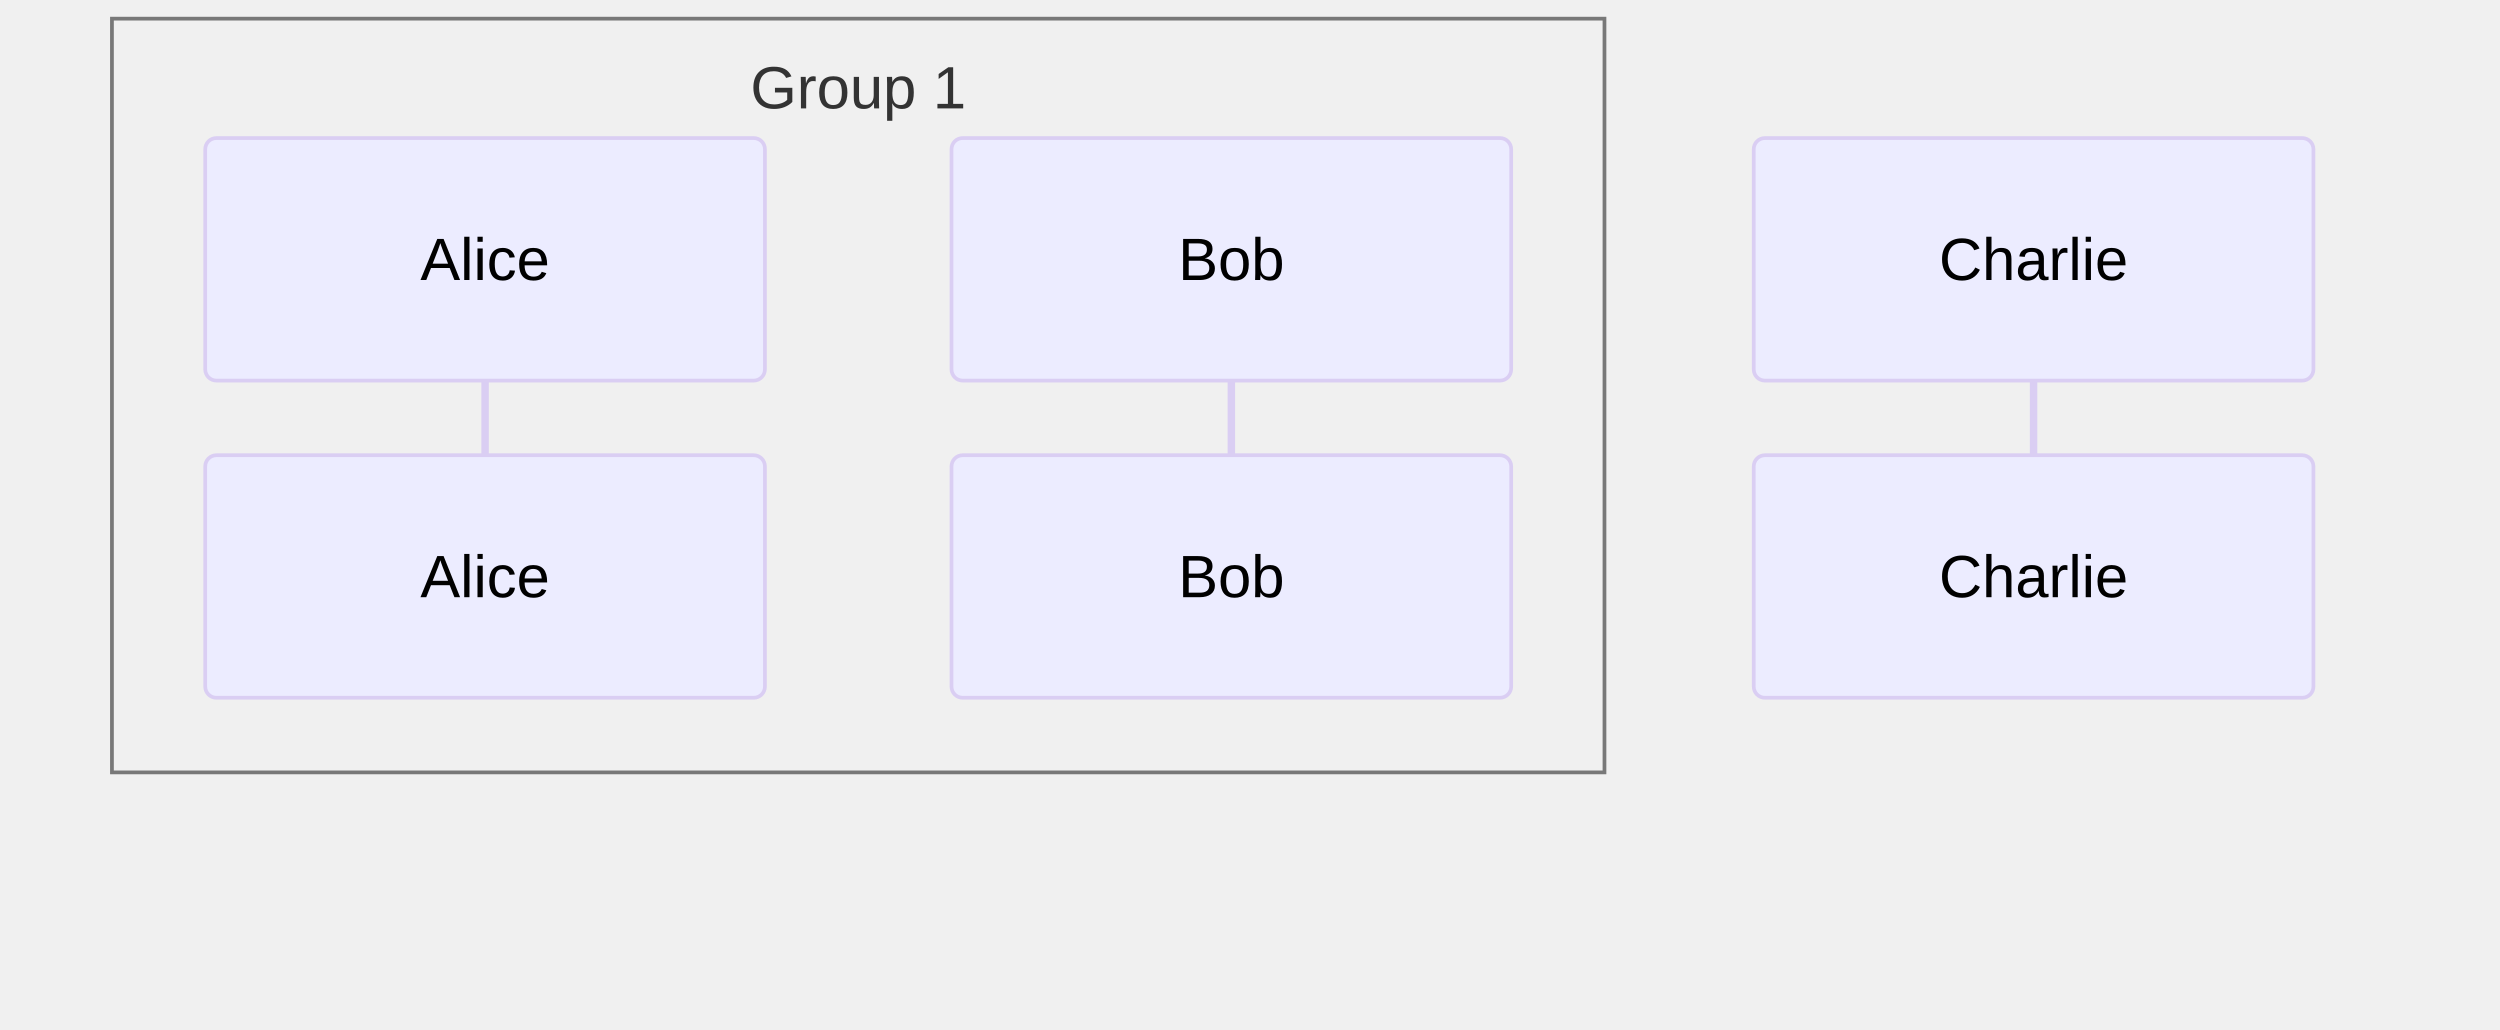
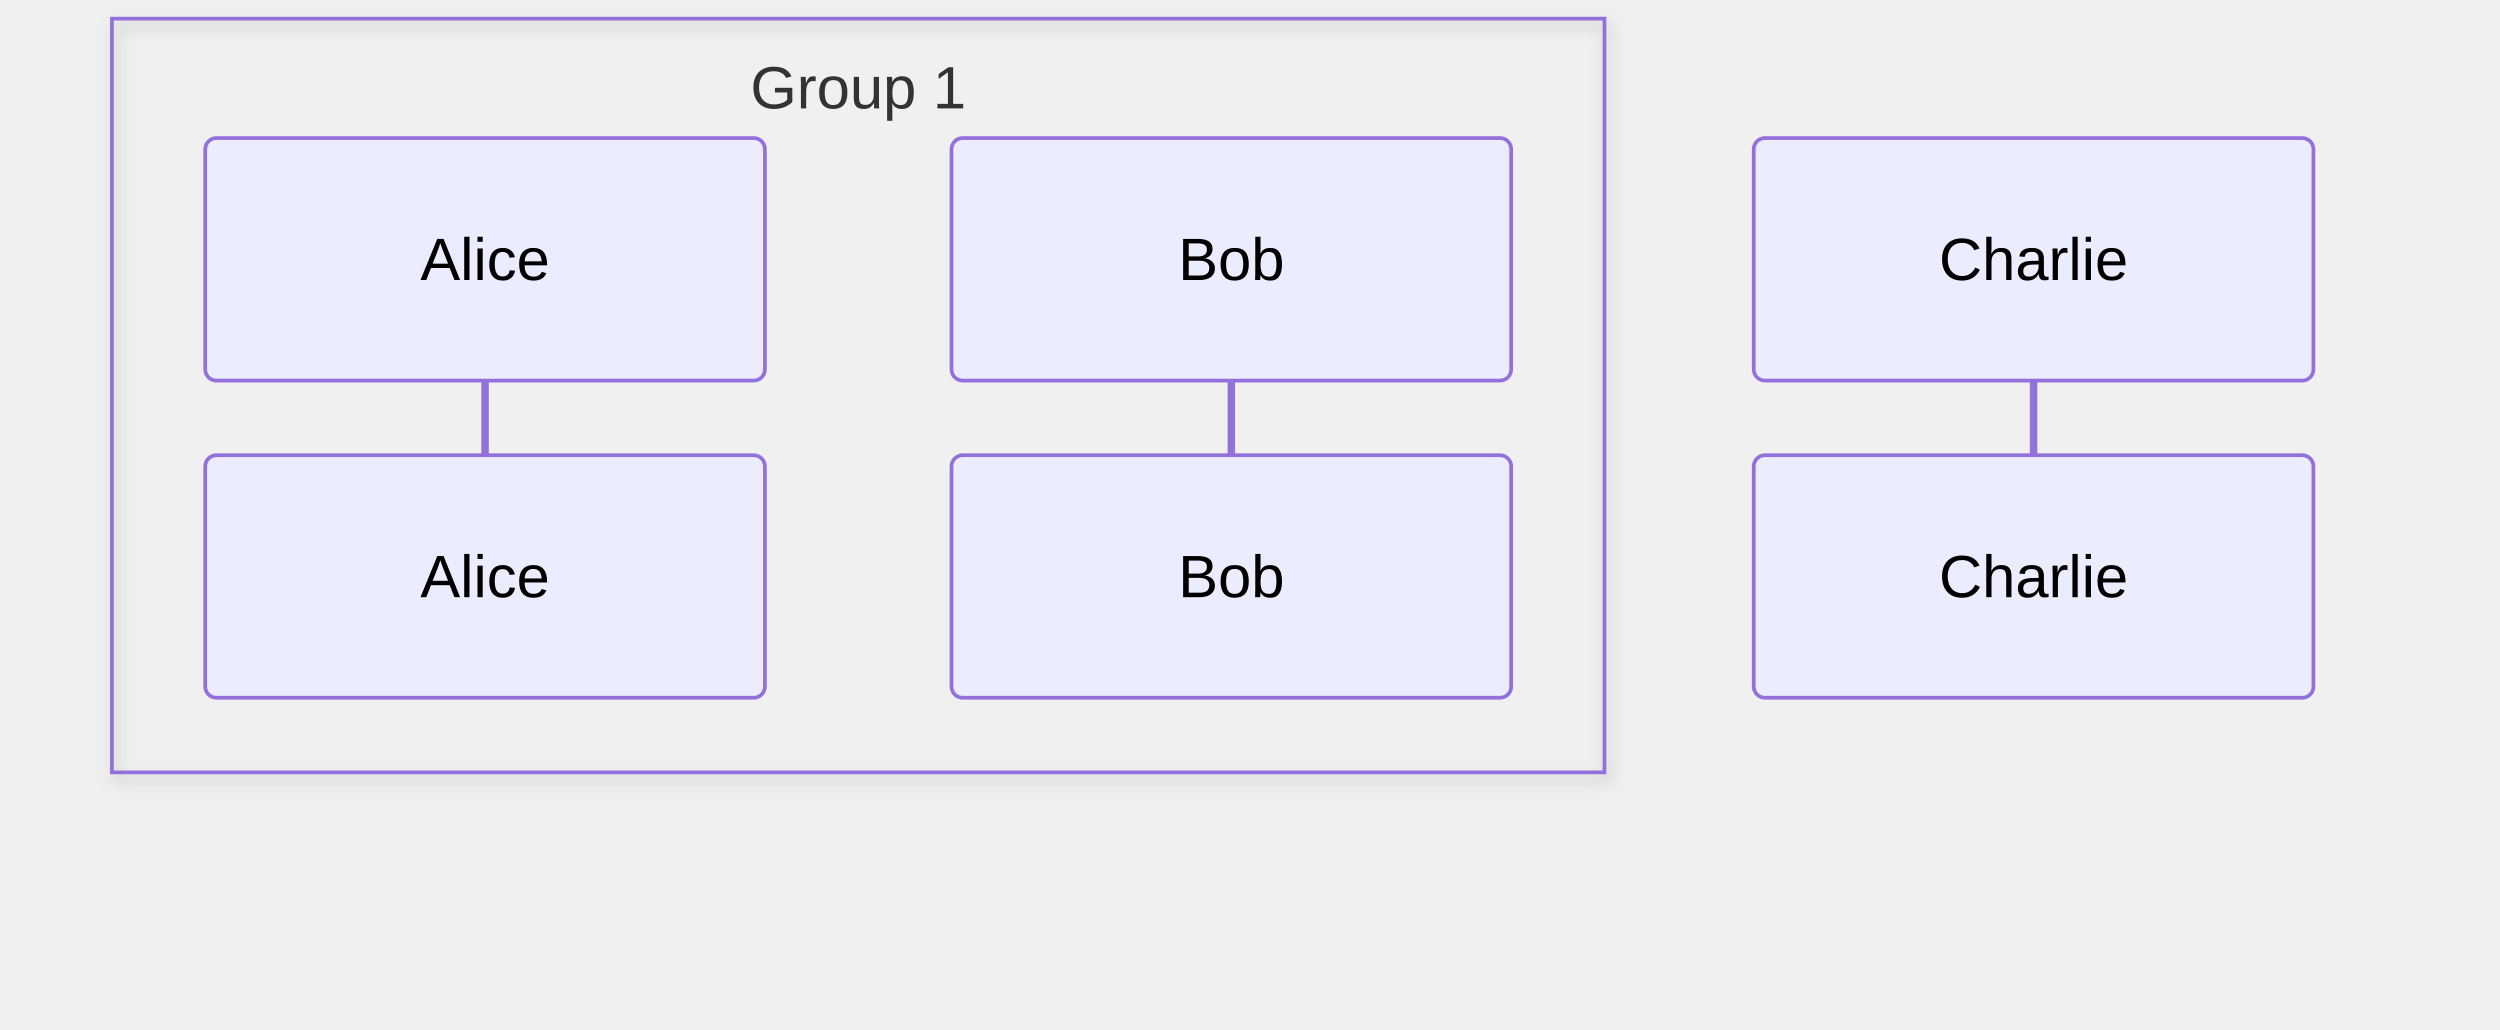
<svg xmlns="http://www.w3.org/2000/svg" xmlns:xlink="http://www.w3.org/1999/xlink" id="upstream_pkgtests_sequencediagram_spec_077" width="100%" style="max-width: 670px; background-color: white;" viewBox="-50 -10 670 276" role="graphics-document document" aria-roledescription="sequence">
  <g>
    <rect x="-20" y="-5" fill="transparent" stroke="rgb(0,0,0, 0.5)" width="400" height="202" class="rect" />
    <text x="180" y="13.5" dominant-baseline="central" alignment-baseline="central" class="text" style="text-anchor: middle; font-size: 16px; font-weight: 400;">
      <tspan x="180" dy="0">Group 1</tspan>
    </text>
  </g>
  <g>
    <rect x="420" y="112" fill="#eaeaea" stroke="#666" width="150" height="65" name="c" rx="3" ry="3" class="actor actor-bottom" />
    <text x="495" y="144.5" dominant-baseline="central" alignment-baseline="central" class="actor actor-box" style="text-anchor: middle; font-size: 16px; font-weight: 400;">
      <tspan x="495" dy="0">Charlie</tspan>
    </text>
  </g>
  <g>
    <rect x="205" y="112" fill="#eaeaea" stroke="#666" width="150" height="65" name="b" rx="3" ry="3" class="actor actor-bottom" />
    <text x="280" y="144.5" dominant-baseline="central" alignment-baseline="central" class="actor actor-box" style="text-anchor: middle; font-size: 16px; font-weight: 400;">
      <tspan x="280" dy="0">Bob</tspan>
    </text>
  </g>
  <g>
    <rect x="5" y="112" fill="#eaeaea" stroke="#666" width="150" height="65" name="a" rx="3" ry="3" class="actor actor-bottom" />
    <text x="80" y="144.5" dominant-baseline="central" alignment-baseline="central" class="actor actor-box" style="text-anchor: middle; font-size: 16px; font-weight: 400;">
      <tspan x="80" dy="0">Alice</tspan>
    </text>
  </g>
  <g>
-     <line id="actor2" x1="495" y1="92" x2="495" y2="112" class="actor-line 200" stroke-width="0.5px" stroke="#999" name="c" />
-     <g id="root-2">
+     <line id="actor2" x1="495" y1="92" x2="495" y2="112" class="actor-line 200" stroke-width="0.5px" stroke="#999" name="c" data-et="life-line" data-id="c" />
+     <g id="root-2" data-et="participant" data-type="participant" data-id="c">
      <rect x="420" y="27" fill="#eaeaea" stroke="#666" width="150" height="65" name="c" rx="3" ry="3" class="actor actor-top" />
      <text x="495" y="59.5" dominant-baseline="central" alignment-baseline="central" class="actor actor-box" style="text-anchor: middle; font-size: 16px; font-weight: 400;">
        <tspan x="495" dy="0">Charlie</tspan>
      </text>
    </g>
  </g>
  <g>
-     <line id="actor1" x1="280" y1="92" x2="280" y2="112" class="actor-line 200" stroke-width="0.5px" stroke="#999" name="b" />
-     <g id="root-1">
+     <line id="actor1" x1="280" y1="92" x2="280" y2="112" class="actor-line 200" stroke-width="0.5px" stroke="#999" name="b" data-et="life-line" data-id="b" />
+     <g id="root-1" data-et="participant" data-type="participant" data-id="b">
      <rect x="205" y="27" fill="#eaeaea" stroke="#666" width="150" height="65" name="b" rx="3" ry="3" class="actor actor-top" />
      <text x="280" y="59.5" dominant-baseline="central" alignment-baseline="central" class="actor actor-box" style="text-anchor: middle; font-size: 16px; font-weight: 400;">
        <tspan x="280" dy="0">Bob</tspan>
      </text>
    </g>
  </g>
  <g>
-     <line id="actor0" x1="80" y1="92" x2="80" y2="112" class="actor-line 200" stroke-width="0.5px" stroke="#999" name="a" />
-     <g id="root-0">
+     <line id="actor0" x1="80" y1="92" x2="80" y2="112" class="actor-line 200" stroke-width="0.5px" stroke="#999" name="a" data-et="life-line" data-id="a" />
+     <g id="root-0" data-et="participant" data-type="participant" data-id="a">
      <rect x="5" y="27" fill="#eaeaea" stroke="#666" width="150" height="65" name="a" rx="3" ry="3" class="actor actor-top" />
      <text x="80" y="59.5" dominant-baseline="central" alignment-baseline="central" class="actor actor-box" style="text-anchor: middle; font-size: 16px; font-weight: 400;">
        <tspan x="80" dy="0">Alice</tspan>
      </text>
    </g>
  </g>
-   <style>#upstream_pkgtests_sequencediagram_spec_077{font-family:"trebuchet ms",verdana,arial,sans-serif;font-size:16px;fill:#333;}@keyframes edge-animation-frame{from{stroke-dashoffset:0;}}@keyframes dash{to{stroke-dashoffset:0;}}#upstream_pkgtests_sequencediagram_spec_077 .edge-animation-slow{stroke-dasharray:9,5!important;stroke-dashoffset:900;animation:dash 50s linear infinite;stroke-linecap:round;}#upstream_pkgtests_sequencediagram_spec_077 .edge-animation-fast{stroke-dasharray:9,5!important;stroke-dashoffset:900;animation:dash 20s linear infinite;stroke-linecap:round;}#upstream_pkgtests_sequencediagram_spec_077 .error-icon{fill:#552222;}#upstream_pkgtests_sequencediagram_spec_077 .error-text{fill:#552222;stroke:#552222;}#upstream_pkgtests_sequencediagram_spec_077 .edge-thickness-normal{stroke-width:1px;}#upstream_pkgtests_sequencediagram_spec_077 .edge-thickness-thick{stroke-width:3.5px;}#upstream_pkgtests_sequencediagram_spec_077 .edge-pattern-solid{stroke-dasharray:0;}#upstream_pkgtests_sequencediagram_spec_077 .edge-thickness-invisible{stroke-width:0;fill:none;}#upstream_pkgtests_sequencediagram_spec_077 .edge-pattern-dashed{stroke-dasharray:3;}#upstream_pkgtests_sequencediagram_spec_077 .edge-pattern-dotted{stroke-dasharray:2;}#upstream_pkgtests_sequencediagram_spec_077 .marker{fill:#333333;stroke:#333333;}#upstream_pkgtests_sequencediagram_spec_077 .marker.cross{stroke:#333333;}#upstream_pkgtests_sequencediagram_spec_077 svg{font-family:"trebuchet ms",verdana,arial,sans-serif;font-size:16px;}#upstream_pkgtests_sequencediagram_spec_077 p{margin:0;}#upstream_pkgtests_sequencediagram_spec_077 .actor{stroke:hsl(259.626, 59.777%, 87.902%);fill:#ECECFF;}#upstream_pkgtests_sequencediagram_spec_077 text.actor&gt;tspan{fill:black;stroke:none;}#upstream_pkgtests_sequencediagram_spec_077 .actor-line{stroke:hsl(259.626, 59.777%, 87.902%);}#upstream_pkgtests_sequencediagram_spec_077 .innerArc{stroke-width:1.5;stroke-dasharray:none;}#upstream_pkgtests_sequencediagram_spec_077 .messageLine0{stroke-width:1.5;stroke-dasharray:none;stroke:#333;}#upstream_pkgtests_sequencediagram_spec_077 .messageLine1{stroke-width:1.5;stroke-dasharray:2,2;stroke:#333;}#upstream_pkgtests_sequencediagram_spec_077 #arrowhead path{fill:#333;stroke:#333;}#upstream_pkgtests_sequencediagram_spec_077 .sequenceNumber{fill:white;}#upstream_pkgtests_sequencediagram_spec_077 #sequencenumber{fill:#333;}#upstream_pkgtests_sequencediagram_spec_077 #crosshead path{fill:#333;stroke:#333;}#upstream_pkgtests_sequencediagram_spec_077 .messageText{fill:#333;stroke:none;}#upstream_pkgtests_sequencediagram_spec_077 .labelBox{stroke:hsl(259.626, 59.777%, 87.902%);fill:#ECECFF;}#upstream_pkgtests_sequencediagram_spec_077 .labelText,#upstream_pkgtests_sequencediagram_spec_077 .labelText&gt;tspan{fill:black;stroke:none;}#upstream_pkgtests_sequencediagram_spec_077 .loopText,#upstream_pkgtests_sequencediagram_spec_077 .loopText&gt;tspan{fill:black;stroke:none;}#upstream_pkgtests_sequencediagram_spec_077 .loopLine{stroke-width:2px;stroke-dasharray:2,2;stroke:hsl(259.626, 59.777%, 87.902%);fill:hsl(259.626, 59.777%, 87.902%);}#upstream_pkgtests_sequencediagram_spec_077 .note{stroke:#aaaa33;fill:#fff5ad;}#upstream_pkgtests_sequencediagram_spec_077 .noteText,#upstream_pkgtests_sequencediagram_spec_077 .noteText&gt;tspan{fill:black;stroke:none;}#upstream_pkgtests_sequencediagram_spec_077 .activation0{fill:#f4f4f4;stroke:#666;}#upstream_pkgtests_sequencediagram_spec_077 .activation1{fill:#f4f4f4;stroke:#666;}#upstream_pkgtests_sequencediagram_spec_077 .activation2{fill:#f4f4f4;stroke:#666;}#upstream_pkgtests_sequencediagram_spec_077 .actorPopupMenu{position:absolute;}#upstream_pkgtests_sequencediagram_spec_077 .actorPopupMenuPanel{position:absolute;fill:#ECECFF;box-shadow:0px 8px 16px 0px rgba(0,0,0,0.2);filter:drop-shadow(3px 5px 2px rgb(0 0 0 / 0.4));}#upstream_pkgtests_sequencediagram_spec_077 .actor-man line{stroke:hsl(259.626, 59.777%, 87.902%);fill:#ECECFF;}#upstream_pkgtests_sequencediagram_spec_077 .actor-man circle,#upstream_pkgtests_sequencediagram_spec_077 line{stroke:hsl(259.626, 59.777%, 87.902%);fill:#ECECFF;stroke-width:2px;}#upstream_pkgtests_sequencediagram_spec_077 :root{--mermaid-font-family:"trebuchet ms",verdana,arial,sans-serif;}</style>
+   <style>#upstream_pkgtests_sequencediagram_spec_077{font-family:"trebuchet ms",verdana,arial,sans-serif;font-size:16px;fill:#333;}@keyframes edge-animation-frame{from{stroke-dashoffset:0;}}@keyframes dash{to{stroke-dashoffset:0;}}#upstream_pkgtests_sequencediagram_spec_077 .edge-animation-slow{stroke-dasharray:9,5!important;stroke-dashoffset:900;animation:dash 50s linear infinite;stroke-linecap:round;}#upstream_pkgtests_sequencediagram_spec_077 .edge-animation-fast{stroke-dasharray:9,5!important;stroke-dashoffset:900;animation:dash 20s linear infinite;stroke-linecap:round;}#upstream_pkgtests_sequencediagram_spec_077 .error-icon{fill:#552222;}#upstream_pkgtests_sequencediagram_spec_077 .error-text{fill:#552222;stroke:#552222;}#upstream_pkgtests_sequencediagram_spec_077 .edge-thickness-normal{stroke-width:1px;}#upstream_pkgtests_sequencediagram_spec_077 .edge-thickness-thick{stroke-width:3.5px;}#upstream_pkgtests_sequencediagram_spec_077 .edge-pattern-solid{stroke-dasharray:0;}#upstream_pkgtests_sequencediagram_spec_077 .edge-thickness-invisible{stroke-width:0;fill:none;}#upstream_pkgtests_sequencediagram_spec_077 .edge-pattern-dashed{stroke-dasharray:3;}#upstream_pkgtests_sequencediagram_spec_077 .edge-pattern-dotted{stroke-dasharray:2;}#upstream_pkgtests_sequencediagram_spec_077 .marker{fill:#333333;stroke:#333333;}#upstream_pkgtests_sequencediagram_spec_077 .marker.cross{stroke:#333333;}#upstream_pkgtests_sequencediagram_spec_077 svg{font-family:"trebuchet ms",verdana,arial,sans-serif;font-size:16px;}#upstream_pkgtests_sequencediagram_spec_077 p{margin:0;}#upstream_pkgtests_sequencediagram_spec_077 .actor{stroke:#9370DB;fill:#ECECFF;stroke-width:1;}#upstream_pkgtests_sequencediagram_spec_077 rect.actor.outer-path[data-look="neo"]{filter:drop-shadow(1px 2px 2px rgba(185, 185, 185, 1));}#upstream_pkgtests_sequencediagram_spec_077 rect.note[data-look="neo"]{stroke:#aaaa33;fill:#fff5ad;filter:drop-shadow(1px 2px 2px rgba(185, 185, 185, 1));}#upstream_pkgtests_sequencediagram_spec_077 text.actor&gt;tspan{fill:black;stroke:none;}#upstream_pkgtests_sequencediagram_spec_077 .actor-line{stroke:#9370DB;}#upstream_pkgtests_sequencediagram_spec_077 .innerArc{stroke-width:1.5;stroke-dasharray:none;}#upstream_pkgtests_sequencediagram_spec_077 .messageLine0{stroke-width:1.5;stroke-dasharray:none;stroke:#333;}#upstream_pkgtests_sequencediagram_spec_077 .messageLine1{stroke-width:1.5;stroke-dasharray:2,2;stroke:#333;}#upstream_pkgtests_sequencediagram_spec_077 [id$="-arrowhead"] path{fill:#333;stroke:#333;}#upstream_pkgtests_sequencediagram_spec_077 .sequenceNumber{fill:white;}#upstream_pkgtests_sequencediagram_spec_077 [id$="-sequencenumber"]{fill:#333;}#upstream_pkgtests_sequencediagram_spec_077 [id$="-crosshead"] path{fill:#333;stroke:#333;}#upstream_pkgtests_sequencediagram_spec_077 .messageText{fill:#333;stroke:none;}#upstream_pkgtests_sequencediagram_spec_077 .labelBox{stroke:#9370DB;fill:#ECECFF;filter:none;}#upstream_pkgtests_sequencediagram_spec_077 .labelText,#upstream_pkgtests_sequencediagram_spec_077 .labelText&gt;tspan{fill:black;stroke:none;}#upstream_pkgtests_sequencediagram_spec_077 .loopText,#upstream_pkgtests_sequencediagram_spec_077 .loopText&gt;tspan{fill:black;stroke:none;}#upstream_pkgtests_sequencediagram_spec_077 .sectionTitle,#upstream_pkgtests_sequencediagram_spec_077 .sectionTitle&gt;tspan{fill:black;stroke:none;}#upstream_pkgtests_sequencediagram_spec_077 .loopLine{stroke-width:2px;stroke-dasharray:2,2;stroke:#9370DB;fill:#9370DB;}#upstream_pkgtests_sequencediagram_spec_077 .note{stroke:#aaaa33;fill:#fff5ad;}#upstream_pkgtests_sequencediagram_spec_077 .noteText,#upstream_pkgtests_sequencediagram_spec_077 .noteText&gt;tspan{fill:black;stroke:none;font-weight:normal;}#upstream_pkgtests_sequencediagram_spec_077 .activation0{fill:#f4f4f4;stroke:#666;}#upstream_pkgtests_sequencediagram_spec_077 .activation1{fill:#f4f4f4;stroke:#666;}#upstream_pkgtests_sequencediagram_spec_077 .activation2{fill:#f4f4f4;stroke:#666;}#upstream_pkgtests_sequencediagram_spec_077 .actorPopupMenu{position:absolute;}#upstream_pkgtests_sequencediagram_spec_077 .actorPopupMenuPanel{position:absolute;fill:#ECECFF;box-shadow:0px 8px 16px 0px rgba(0,0,0,0.2);filter:drop-shadow(3px 5px 2px rgb(0 0 0 / 0.4));}#upstream_pkgtests_sequencediagram_spec_077 .actor-man circle,#upstream_pkgtests_sequencediagram_spec_077 line{fill:#ECECFF;stroke-width:2px;}#upstream_pkgtests_sequencediagram_spec_077 g rect.rect{filter:drop-shadow(1px 2px 2px rgba(185, 185, 185, 1));stroke:#9370DB;}#upstream_pkgtests_sequencediagram_spec_077 .node .neo-node{stroke:#9370DB;}#upstream_pkgtests_sequencediagram_spec_077 [data-look="neo"].node rect,#upstream_pkgtests_sequencediagram_spec_077 [data-look="neo"].cluster rect,#upstream_pkgtests_sequencediagram_spec_077 [data-look="neo"].node polygon{stroke:#9370DB;filter:drop-shadow(1px 2px 2px rgba(185, 185, 185, 1));}#upstream_pkgtests_sequencediagram_spec_077 [data-look="neo"].node path{stroke:#9370DB;stroke-width:1px;}#upstream_pkgtests_sequencediagram_spec_077 [data-look="neo"].node .outer-path{filter:drop-shadow(1px 2px 2px rgba(185, 185, 185, 1));}#upstream_pkgtests_sequencediagram_spec_077 [data-look="neo"].node .neo-line path{stroke:#9370DB;filter:none;}#upstream_pkgtests_sequencediagram_spec_077 [data-look="neo"].node circle{stroke:#9370DB;filter:drop-shadow(1px 2px 2px rgba(185, 185, 185, 1));}#upstream_pkgtests_sequencediagram_spec_077 [data-look="neo"].node circle .state-start{fill:#000000;}#upstream_pkgtests_sequencediagram_spec_077 [data-look="neo"].icon-shape .icon{fill:#9370DB;filter:drop-shadow(1px 2px 2px rgba(185, 185, 185, 1));}#upstream_pkgtests_sequencediagram_spec_077 [data-look="neo"].icon-shape .icon-neo path{stroke:#9370DB;filter:drop-shadow(1px 2px 2px rgba(185, 185, 185, 1));}#upstream_pkgtests_sequencediagram_spec_077 :root{--mermaid-font-family:"trebuchet ms",verdana,arial,sans-serif;}</style>
  <g />
  <defs>
-     <symbol id="computer" width="24" height="24">
+     <symbol id="upstream_pkgtests_sequencediagram_spec_077-computer" width="24" height="24">
      <path transform="scale(.5)" d="M2 2v13h20v-13h-20zm18 11h-16v-9h16v9zm-10.228 6l.466-1h3.524l.467 1h-4.457zm14.228 3h-24l2-6h2.104l-1.33 4h18.45l-1.297-4h2.073l2 6zm-5-10h-14v-7h14v7z" />
    </symbol>
  </defs>
  <defs>
-     <symbol id="database" fill-rule="evenodd" clip-rule="evenodd">
+     <symbol id="upstream_pkgtests_sequencediagram_spec_077-database" fill-rule="evenodd" clip-rule="evenodd">
      <path transform="scale(.5)" d="M12.258.001l.256.004.255.005.253.008.251.01.249.012.247.015.246.016.242.019.241.02.239.023.236.024.233.027.231.028.229.031.225.032.223.034.22.036.217.038.214.04.211.041.208.043.205.045.201.046.198.048.194.05.191.051.187.053.183.054.18.056.175.057.172.059.168.06.163.061.16.063.155.064.15.066.074.033.073.033.071.034.07.034.069.035.068.035.067.035.066.035.064.036.064.036.062.036.06.036.06.037.058.037.058.037.055.038.055.038.053.038.052.038.051.039.05.039.048.039.047.039.045.04.044.04.043.04.041.04.04.041.039.041.037.041.036.041.034.041.033.042.032.042.03.042.029.042.027.042.026.043.024.043.023.043.021.043.02.043.018.044.017.043.015.044.013.044.012.044.011.045.009.044.007.045.006.045.004.045.002.045.001.045v17l-.001.045-.002.045-.004.045-.006.045-.007.045-.009.044-.011.045-.012.044-.013.044-.015.044-.017.043-.018.044-.02.043-.021.043-.023.043-.024.043-.026.043-.027.042-.029.042-.03.042-.032.042-.033.042-.034.041-.036.041-.037.041-.039.041-.04.041-.041.04-.043.04-.044.04-.045.04-.047.039-.048.039-.05.039-.051.039-.052.038-.053.038-.055.038-.055.038-.058.037-.058.037-.06.037-.06.036-.062.036-.064.036-.064.036-.066.035-.067.035-.068.035-.069.035-.07.034-.071.034-.073.033-.074.033-.15.066-.155.064-.16.063-.163.061-.168.06-.172.059-.175.057-.18.056-.183.054-.187.053-.191.051-.194.05-.198.048-.201.046-.205.045-.208.043-.211.041-.214.04-.217.038-.22.036-.223.034-.225.032-.229.031-.231.028-.233.027-.236.024-.239.023-.241.02-.242.019-.246.016-.247.015-.249.012-.251.01-.253.008-.255.005-.256.004-.258.001-.258-.001-.256-.004-.255-.005-.253-.008-.251-.01-.249-.012-.247-.015-.245-.016-.243-.019-.241-.02-.238-.023-.236-.024-.234-.027-.231-.028-.228-.031-.226-.032-.223-.034-.22-.036-.217-.038-.214-.04-.211-.041-.208-.043-.204-.045-.201-.046-.198-.048-.195-.05-.19-.051-.187-.053-.184-.054-.179-.056-.176-.057-.172-.059-.167-.06-.164-.061-.159-.063-.155-.064-.151-.066-.074-.033-.072-.033-.072-.034-.07-.034-.069-.035-.068-.035-.067-.035-.066-.035-.064-.036-.063-.036-.062-.036-.061-.036-.06-.037-.058-.037-.057-.037-.056-.038-.055-.038-.053-.038-.052-.038-.051-.039-.049-.039-.049-.039-.046-.039-.046-.04-.044-.04-.043-.04-.041-.04-.04-.041-.039-.041-.037-.041-.036-.041-.034-.041-.033-.042-.032-.042-.03-.042-.029-.042-.027-.042-.026-.043-.024-.043-.023-.043-.021-.043-.02-.043-.018-.044-.017-.043-.015-.044-.013-.044-.012-.044-.011-.045-.009-.044-.007-.045-.006-.045-.004-.045-.002-.045-.001-.045v-17l.001-.045.002-.045.004-.045.006-.045.007-.045.009-.044.011-.045.012-.044.013-.044.015-.044.017-.043.018-.044.02-.043.021-.043.023-.043.024-.043.026-.043.027-.042.029-.042.03-.042.032-.042.033-.042.034-.041.036-.041.037-.041.039-.041.04-.041.041-.04.043-.04.044-.04.046-.04.046-.039.049-.039.049-.039.051-.039.052-.038.053-.038.055-.038.056-.038.057-.037.058-.037.06-.037.061-.036.062-.036.063-.036.064-.036.066-.035.067-.035.068-.035.069-.035.07-.034.072-.034.072-.033.074-.033.151-.066.155-.064.159-.063.164-.061.167-.06.172-.059.176-.057.179-.056.184-.054.187-.053.19-.051.195-.05.198-.048.201-.046.204-.045.208-.043.211-.041.214-.04.217-.038.22-.036.223-.034.226-.032.228-.031.231-.028.234-.027.236-.024.238-.023.241-.02.243-.019.245-.016.247-.015.249-.012.251-.01.253-.008.255-.005.256-.004.258-.001.258.001zm-9.258 20.499v.01l.001.021.003.021.004.022.005.021.006.022.007.022.009.023.01.022.011.023.012.023.013.023.015.023.016.024.017.023.018.024.019.024.021.024.022.025.023.024.024.025.052.049.056.05.061.051.066.051.07.051.075.051.079.052.084.052.088.052.092.052.097.052.102.051.105.052.11.052.114.051.119.051.123.051.127.05.131.05.135.05.139.048.144.049.147.047.152.047.155.047.16.045.163.045.167.043.171.043.176.041.178.041.183.039.187.039.19.037.194.035.197.035.202.033.204.031.209.03.212.029.216.027.219.025.222.024.226.021.23.02.233.018.236.016.24.015.243.012.246.01.249.008.253.005.256.004.259.001.26-.001.257-.004.254-.005.25-.008.247-.011.244-.012.241-.014.237-.016.233-.018.231-.021.226-.021.224-.024.22-.026.216-.027.212-.028.21-.031.205-.031.202-.034.198-.034.194-.036.191-.037.187-.039.183-.04.179-.04.175-.042.172-.043.168-.044.163-.045.16-.046.155-.046.152-.047.148-.048.143-.049.139-.049.136-.05.131-.05.126-.05.123-.051.118-.052.114-.051.11-.052.106-.052.101-.052.096-.052.092-.052.088-.053.083-.051.079-.052.074-.052.07-.051.065-.051.06-.051.056-.05.051-.05.023-.024.023-.025.021-.024.02-.024.019-.024.018-.024.017-.024.015-.023.014-.024.013-.023.012-.023.01-.023.01-.022.008-.022.006-.022.006-.022.004-.022.004-.021.001-.021.001-.021v-4.127l-.077.055-.08.053-.083.054-.085.053-.087.052-.09.052-.093.051-.095.05-.097.05-.1.049-.102.049-.105.048-.106.047-.109.047-.111.046-.114.045-.115.045-.118.044-.12.043-.122.042-.124.042-.126.041-.128.04-.13.04-.132.038-.134.038-.135.037-.138.037-.139.035-.142.035-.143.034-.144.033-.147.032-.148.031-.15.03-.151.03-.153.029-.154.027-.156.027-.158.026-.159.025-.161.024-.162.023-.163.022-.165.021-.166.02-.167.019-.169.018-.169.017-.171.016-.173.015-.173.014-.175.013-.175.012-.177.011-.178.01-.179.008-.179.008-.181.006-.182.005-.182.004-.184.003-.184.002h-.37l-.184-.002-.184-.003-.182-.004-.182-.005-.181-.006-.179-.008-.179-.008-.178-.01-.176-.011-.176-.012-.175-.013-.173-.014-.172-.015-.171-.016-.17-.017-.169-.018-.167-.019-.166-.02-.165-.021-.163-.022-.162-.023-.161-.024-.159-.025-.157-.026-.156-.027-.155-.027-.153-.029-.151-.03-.15-.03-.148-.031-.146-.032-.145-.033-.143-.034-.141-.035-.14-.035-.137-.037-.136-.037-.134-.038-.132-.038-.13-.04-.128-.04-.126-.041-.124-.042-.122-.042-.12-.044-.117-.043-.116-.045-.113-.045-.112-.046-.109-.047-.106-.047-.105-.048-.102-.049-.1-.049-.097-.05-.095-.05-.093-.052-.09-.051-.087-.052-.085-.053-.083-.054-.08-.054-.077-.054v4.127zm0-5.654v.011l.001.021.003.021.004.021.005.022.006.022.007.022.009.022.01.022.011.023.012.023.013.023.015.024.016.023.017.024.018.024.019.024.021.024.022.024.023.025.024.024.052.05.056.05.061.05.066.051.07.051.075.052.079.051.084.052.088.052.092.052.097.052.102.052.105.052.11.051.114.051.119.052.123.05.127.051.131.05.135.049.139.049.144.048.147.048.152.047.155.046.16.045.163.045.167.044.171.042.176.042.178.04.183.04.187.038.19.037.194.036.197.034.202.033.204.032.209.03.212.028.216.027.219.025.222.024.226.022.23.02.233.018.236.016.24.014.243.012.246.01.249.008.253.006.256.003.259.001.26-.001.257-.003.254-.006.25-.008.247-.01.244-.012.241-.015.237-.016.233-.018.231-.02.226-.022.224-.024.22-.025.216-.027.212-.029.21-.03.205-.032.202-.033.198-.035.194-.036.191-.037.187-.039.183-.039.179-.041.175-.042.172-.043.168-.044.163-.045.16-.045.155-.047.152-.047.148-.048.143-.048.139-.05.136-.049.131-.05.126-.051.123-.051.118-.051.114-.052.11-.052.106-.052.101-.052.096-.052.092-.052.088-.052.083-.052.079-.052.074-.051.07-.052.065-.051.06-.05.056-.051.051-.049.023-.025.023-.024.021-.025.02-.024.019-.024.018-.024.017-.024.015-.023.014-.023.013-.024.012-.022.01-.023.01-.023.008-.022.006-.022.006-.022.004-.021.004-.022.001-.021.001-.021v-4.139l-.077.054-.08.054-.083.054-.085.052-.087.053-.09.051-.093.051-.095.051-.097.05-.1.049-.102.049-.105.048-.106.047-.109.047-.111.046-.114.045-.115.044-.118.044-.12.044-.122.042-.124.042-.126.041-.128.04-.13.039-.132.039-.134.038-.135.037-.138.036-.139.036-.142.035-.143.033-.144.033-.147.033-.148.031-.15.03-.151.03-.153.028-.154.028-.156.027-.158.026-.159.025-.161.024-.162.023-.163.022-.165.021-.166.02-.167.019-.169.018-.169.017-.171.016-.173.015-.173.014-.175.013-.175.012-.177.011-.178.009-.179.009-.179.007-.181.007-.182.005-.182.004-.184.003-.184.002h-.37l-.184-.002-.184-.003-.182-.004-.182-.005-.181-.007-.179-.007-.179-.009-.178-.009-.176-.011-.176-.012-.175-.013-.173-.014-.172-.015-.171-.016-.17-.017-.169-.018-.167-.019-.166-.02-.165-.021-.163-.022-.162-.023-.161-.024-.159-.025-.157-.026-.156-.027-.155-.028-.153-.028-.151-.03-.15-.03-.148-.031-.146-.033-.145-.033-.143-.033-.141-.035-.14-.036-.137-.036-.136-.037-.134-.038-.132-.039-.13-.039-.128-.04-.126-.041-.124-.042-.122-.043-.12-.043-.117-.044-.116-.044-.113-.046-.112-.046-.109-.046-.106-.047-.105-.048-.102-.049-.1-.049-.097-.05-.095-.051-.093-.051-.09-.051-.087-.053-.085-.052-.083-.054-.08-.054-.077-.054v4.139zm0-5.666v.011l.001.02.003.022.004.021.005.022.006.021.007.022.009.023.01.022.011.023.012.023.013.023.015.023.016.024.017.024.018.023.019.024.021.025.022.024.023.024.024.025.052.05.056.05.061.05.066.051.07.051.075.052.079.051.084.052.088.052.092.052.097.052.102.052.105.051.11.052.114.051.119.051.123.051.127.05.131.05.135.05.139.049.144.048.147.048.152.047.155.046.16.045.163.045.167.043.171.043.176.042.178.04.183.04.187.038.19.037.194.036.197.034.202.033.204.032.209.03.212.028.216.027.219.025.222.024.226.021.23.02.233.018.236.017.24.014.243.012.246.01.249.008.253.006.256.003.259.001.26-.001.257-.003.254-.006.25-.008.247-.01.244-.013.241-.014.237-.016.233-.018.231-.02.226-.022.224-.024.22-.025.216-.027.212-.029.21-.03.205-.032.202-.033.198-.035.194-.036.191-.037.187-.039.183-.039.179-.041.175-.042.172-.043.168-.044.163-.045.16-.045.155-.047.152-.047.148-.048.143-.049.139-.049.136-.049.131-.051.126-.05.123-.051.118-.052.114-.051.11-.052.106-.052.101-.052.096-.052.092-.052.088-.052.083-.052.079-.052.074-.052.07-.051.065-.051.06-.051.056-.05.051-.049.023-.025.023-.025.021-.024.02-.024.019-.024.018-.024.017-.024.015-.023.014-.024.013-.023.012-.023.01-.022.01-.023.008-.022.006-.022.006-.022.004-.022.004-.021.001-.021.001-.021v-4.153l-.077.054-.08.054-.083.053-.085.053-.087.053-.09.051-.093.051-.095.051-.097.05-.1.049-.102.048-.105.048-.106.048-.109.046-.111.046-.114.046-.115.044-.118.044-.12.043-.122.043-.124.042-.126.041-.128.04-.13.039-.132.039-.134.038-.135.037-.138.036-.139.036-.142.034-.143.034-.144.033-.147.032-.148.032-.15.03-.151.03-.153.028-.154.028-.156.027-.158.026-.159.024-.161.024-.162.023-.163.023-.165.021-.166.02-.167.019-.169.018-.169.017-.171.016-.173.015-.173.014-.175.013-.175.012-.177.01-.178.01-.179.009-.179.007-.181.006-.182.006-.182.004-.184.003-.184.001-.185.001-.185-.001-.184-.001-.184-.003-.182-.004-.182-.006-.181-.006-.179-.007-.179-.009-.178-.01-.176-.01-.176-.012-.175-.013-.173-.014-.172-.015-.171-.016-.17-.017-.169-.018-.167-.019-.166-.02-.165-.021-.163-.023-.162-.023-.161-.024-.159-.024-.157-.026-.156-.027-.155-.028-.153-.028-.151-.03-.15-.03-.148-.032-.146-.032-.145-.033-.143-.034-.141-.034-.14-.036-.137-.036-.136-.037-.134-.038-.132-.039-.13-.039-.128-.041-.126-.041-.124-.041-.122-.043-.12-.043-.117-.044-.116-.044-.113-.046-.112-.046-.109-.046-.106-.048-.105-.048-.102-.048-.1-.05-.097-.049-.095-.051-.093-.051-.09-.052-.087-.052-.085-.053-.083-.053-.08-.054-.077-.054v4.153zm8.74-8.179l-.257.004-.254.005-.25.008-.247.011-.244.012-.241.014-.237.016-.233.018-.231.021-.226.022-.224.023-.22.026-.216.027-.212.028-.21.031-.205.032-.202.033-.198.034-.194.036-.191.038-.187.038-.183.04-.179.041-.175.042-.172.043-.168.043-.163.045-.16.046-.155.046-.152.048-.148.048-.143.048-.139.049-.136.05-.131.05-.126.051-.123.051-.118.051-.114.052-.11.052-.106.052-.101.052-.096.052-.092.052-.088.052-.083.052-.079.052-.074.051-.07.052-.065.051-.06.05-.056.05-.051.05-.023.025-.023.024-.021.024-.02.025-.019.024-.018.024-.017.023-.015.024-.014.023-.013.023-.012.023-.01.023-.01.022-.008.022-.006.023-.006.021-.004.022-.004.021-.001.021-.001.021.001.021.001.021.004.021.004.022.006.021.006.023.008.022.01.022.01.023.012.023.013.023.014.023.015.024.017.023.018.024.019.024.02.025.021.024.023.024.023.025.051.05.056.05.06.05.065.051.07.052.074.051.079.052.083.052.088.052.092.052.096.052.101.052.106.052.11.052.114.052.118.051.123.051.126.051.131.05.136.05.139.049.143.048.148.048.152.048.155.046.16.046.163.045.168.043.172.043.175.042.179.041.183.04.187.038.191.038.194.036.198.034.202.033.205.032.21.031.212.028.216.027.22.026.224.023.226.022.231.021.233.018.237.016.241.014.244.012.247.011.25.008.254.005.257.004.26.001.26-.001.257-.004.254-.005.25-.008.247-.011.244-.012.241-.014.237-.016.233-.018.231-.021.226-.022.224-.023.22-.026.216-.027.212-.028.21-.031.205-.032.202-.033.198-.034.194-.036.191-.038.187-.038.183-.04.179-.041.175-.042.172-.043.168-.043.163-.045.16-.046.155-.046.152-.048.148-.048.143-.048.139-.049.136-.05.131-.05.126-.051.123-.051.118-.051.114-.052.11-.052.106-.052.101-.052.096-.052.092-.052.088-.052.083-.052.079-.052.074-.051.07-.052.065-.051.06-.05.056-.05.051-.05.023-.025.023-.024.021-.024.02-.025.019-.024.018-.024.017-.023.015-.024.014-.023.013-.023.012-.023.01-.023.01-.022.008-.022.006-.023.006-.021.004-.022.004-.021.001-.021.001-.021-.001-.021-.001-.021-.004-.021-.004-.022-.006-.021-.006-.023-.008-.022-.01-.022-.01-.023-.012-.023-.013-.023-.014-.023-.015-.024-.017-.023-.018-.024-.019-.024-.02-.025-.021-.024-.023-.024-.023-.025-.051-.05-.056-.05-.06-.05-.065-.051-.07-.052-.074-.051-.079-.052-.083-.052-.088-.052-.092-.052-.096-.052-.101-.052-.106-.052-.11-.052-.114-.052-.118-.051-.123-.051-.126-.051-.131-.05-.136-.05-.139-.049-.143-.048-.148-.048-.152-.048-.155-.046-.16-.046-.163-.045-.168-.043-.172-.043-.175-.042-.179-.041-.183-.04-.187-.038-.191-.038-.194-.036-.198-.034-.202-.033-.205-.032-.21-.031-.212-.028-.216-.027-.22-.026-.224-.023-.226-.022-.231-.021-.233-.018-.237-.016-.241-.014-.244-.012-.247-.011-.25-.008-.254-.005-.257-.004-.26-.001-.26.001z" />
    </symbol>
  </defs>
  <defs>
-     <symbol id="clock" width="24" height="24">
+     <symbol id="upstream_pkgtests_sequencediagram_spec_077-clock" width="24" height="24">
      <path transform="scale(.5)" d="M12 2c5.514 0 10 4.486 10 10s-4.486 10-10 10-10-4.486-10-10 4.486-10 10-10zm0-2c-6.627 0-12 5.373-12 12s5.373 12 12 12 12-5.373 12-12-5.373-12-12-12zm5.848 12.459c.202.038.202.333.001.372-1.907.361-6.045 1.111-6.547 1.111-.719 0-1.301-.582-1.301-1.301 0-.512.77-5.447 1.125-7.445.034-.192.312-.181.343.014l.985 6.238 5.394 1.011z" />
    </symbol>
  </defs>
  <defs>
-     <marker id="arrowhead" refX="7.9" refY="5" markerUnits="userSpaceOnUse" markerWidth="12" markerHeight="12" orient="auto-start-reverse">
+     <marker id="upstream_pkgtests_sequencediagram_spec_077-arrowhead" refX="7.9" refY="5" markerUnits="userSpaceOnUse" markerWidth="12" markerHeight="12" orient="auto-start-reverse">
      <path d="M -1 0 L 10 5 L 0 10 z" />
    </marker>
  </defs>
  <defs>
-     <marker id="crosshead" markerWidth="15" markerHeight="8" orient="auto" refX="4" refY="4.5">
+     <marker id="upstream_pkgtests_sequencediagram_spec_077-crosshead" markerWidth="15" markerHeight="8" orient="auto" refX="4" refY="4.5">
      <path fill="none" stroke="#000000" stroke-width="1pt" d="M 1,2 L 6,7 M 6,2 L 1,7" style="stroke-dasharray: 0, 0;" />
    </marker>
  </defs>
  <defs>
-     <marker id="filled-head" refX="15.5" refY="7" markerWidth="20" markerHeight="28" orient="auto">
+     <marker id="upstream_pkgtests_sequencediagram_spec_077-filled-head" refX="15.5" refY="7" markerWidth="20" markerHeight="28" orient="auto">
      <path d="M 18,7 L9,13 L14,7 L9,1 Z" />
    </marker>
  </defs>
  <defs>
-     <marker id="sequencenumber" refX="15" refY="15" markerWidth="60" markerHeight="40" orient="auto">
+     <marker id="upstream_pkgtests_sequencediagram_spec_077-sequencenumber" refX="15" refY="15" markerWidth="60" markerHeight="40" orient="auto">
      <circle cx="15" cy="15" r="6" />
+     </marker>
+   </defs>
+   <defs>
+     <marker id="upstream_pkgtests_sequencediagram_spec_077-solidTopArrowHead" refX="7.9" refY="7.25" markerUnits="userSpaceOnUse" markerWidth="12" markerHeight="12" orient="auto-start-reverse">
+       <path d="M 0 0 L 10 8 L 0 8 z" />
+     </marker>
+   </defs>
+   <defs>
+     <marker id="upstream_pkgtests_sequencediagram_spec_077-solidBottomArrowHead" refX="7.9" refY="0.75" markerUnits="userSpaceOnUse" markerWidth="12" markerHeight="12" orient="auto-start-reverse">
+       <path d="M 0 0 L 10 0 L 0 8 z" />
+     </marker>
+   </defs>
+   <defs>
+     <marker id="upstream_pkgtests_sequencediagram_spec_077-stickTopArrowHead" refX="7.5" refY="7" markerUnits="userSpaceOnUse" markerWidth="12" markerHeight="12" orient="auto-start-reverse">
+       <path d="M 0 0 L 7 7" stroke="black" stroke-width="1.5" fill="none" />
+     </marker>
+   </defs>
+   <defs>
+     <marker id="upstream_pkgtests_sequencediagram_spec_077-stickBottomArrowHead" refX="7.5" refY="0" markerUnits="userSpaceOnUse" markerWidth="12" markerHeight="12" orient="auto-start-reverse">
+       <path d="M 0 7 L 7 0" stroke="black" stroke-width="1.5" fill="none" />
    </marker>
  </defs>
  <g id="actor0_popup" class="actorPopupMenu" display="none">
    <rect class="actorPopupMenuPanel actor actor-bottom" x="5" y="65" fill="#eaeaea" stroke="#666" width="150" height="200" rx="3" ry="3" />
    <a xlink:href="https://repo.contoso.com/">
      <text x="15" y="95" dominant-baseline="central" alignment-baseline="central" class="actor" style="text-anchor: start; font-size: 16px; font-weight: 400;">
        <tspan x="15" dy="0">Repo</tspan>
      </text>
    </a>
    <a xlink:href="https://dashboard.contoso.com/">
      <text x="15" y="125" dominant-baseline="central" alignment-baseline="central" class="actor" style="text-anchor: start; font-size: 16px; font-weight: 400;">
        <tspan x="15" dy="0">Dashboard</tspan>
      </text>
    </a>
    <a xlink:href="https://oncall.contoso.com/?svc=alice">
      <text x="15" y="155" dominant-baseline="central" alignment-baseline="central" class="actor" style="text-anchor: start; font-size: 16px; font-weight: 400;">
        <tspan x="15" dy="0">On-Call</tspan>
      </text>
    </a>
    <a xlink:href="https://alice.contoso.com/">
      <text x="15" y="185" dominant-baseline="central" alignment-baseline="central" class="actor" style="text-anchor: start; font-size: 16px; font-weight: 400;">
        <tspan x="15" dy="0">Endpoint</tspan>
      </text>
    </a>
    <a xlink:href="https://swagger.contoso.com/">
      <text x="15" y="215" dominant-baseline="central" alignment-baseline="central" class="actor" style="text-anchor: start; font-size: 16px; font-weight: 400;">
        <tspan x="15" dy="0">Swagger</tspan>
      </text>
    </a>
    <a xlink:href="https://tests.contoso.com/?svc=alice@contoso.com">
      <text x="15" y="245" dominant-baseline="central" alignment-baseline="central" class="actor" style="text-anchor: start; font-size: 16px; font-weight: 400;">
        <tspan x="15" dy="0">Tests</tspan>
      </text>
    </a>
  </g>
  <g id="actor1_popup" class="actorPopupMenu" display="none">
    <rect class="actorPopupMenuPanel actor actor-bottom" x="205" y="65" fill="#eaeaea" stroke="#666" width="150" height="50" rx="3" ry="3" />
    <a xlink:href="https://dashboard.contoso.com/">
      <text x="215" y="95" dominant-baseline="central" alignment-baseline="central" class="actor" style="text-anchor: start; font-size: 16px; font-weight: 400;">
        <tspan x="215" dy="0">Dashboard</tspan>
      </text>
    </a>
  </g>
</svg>
